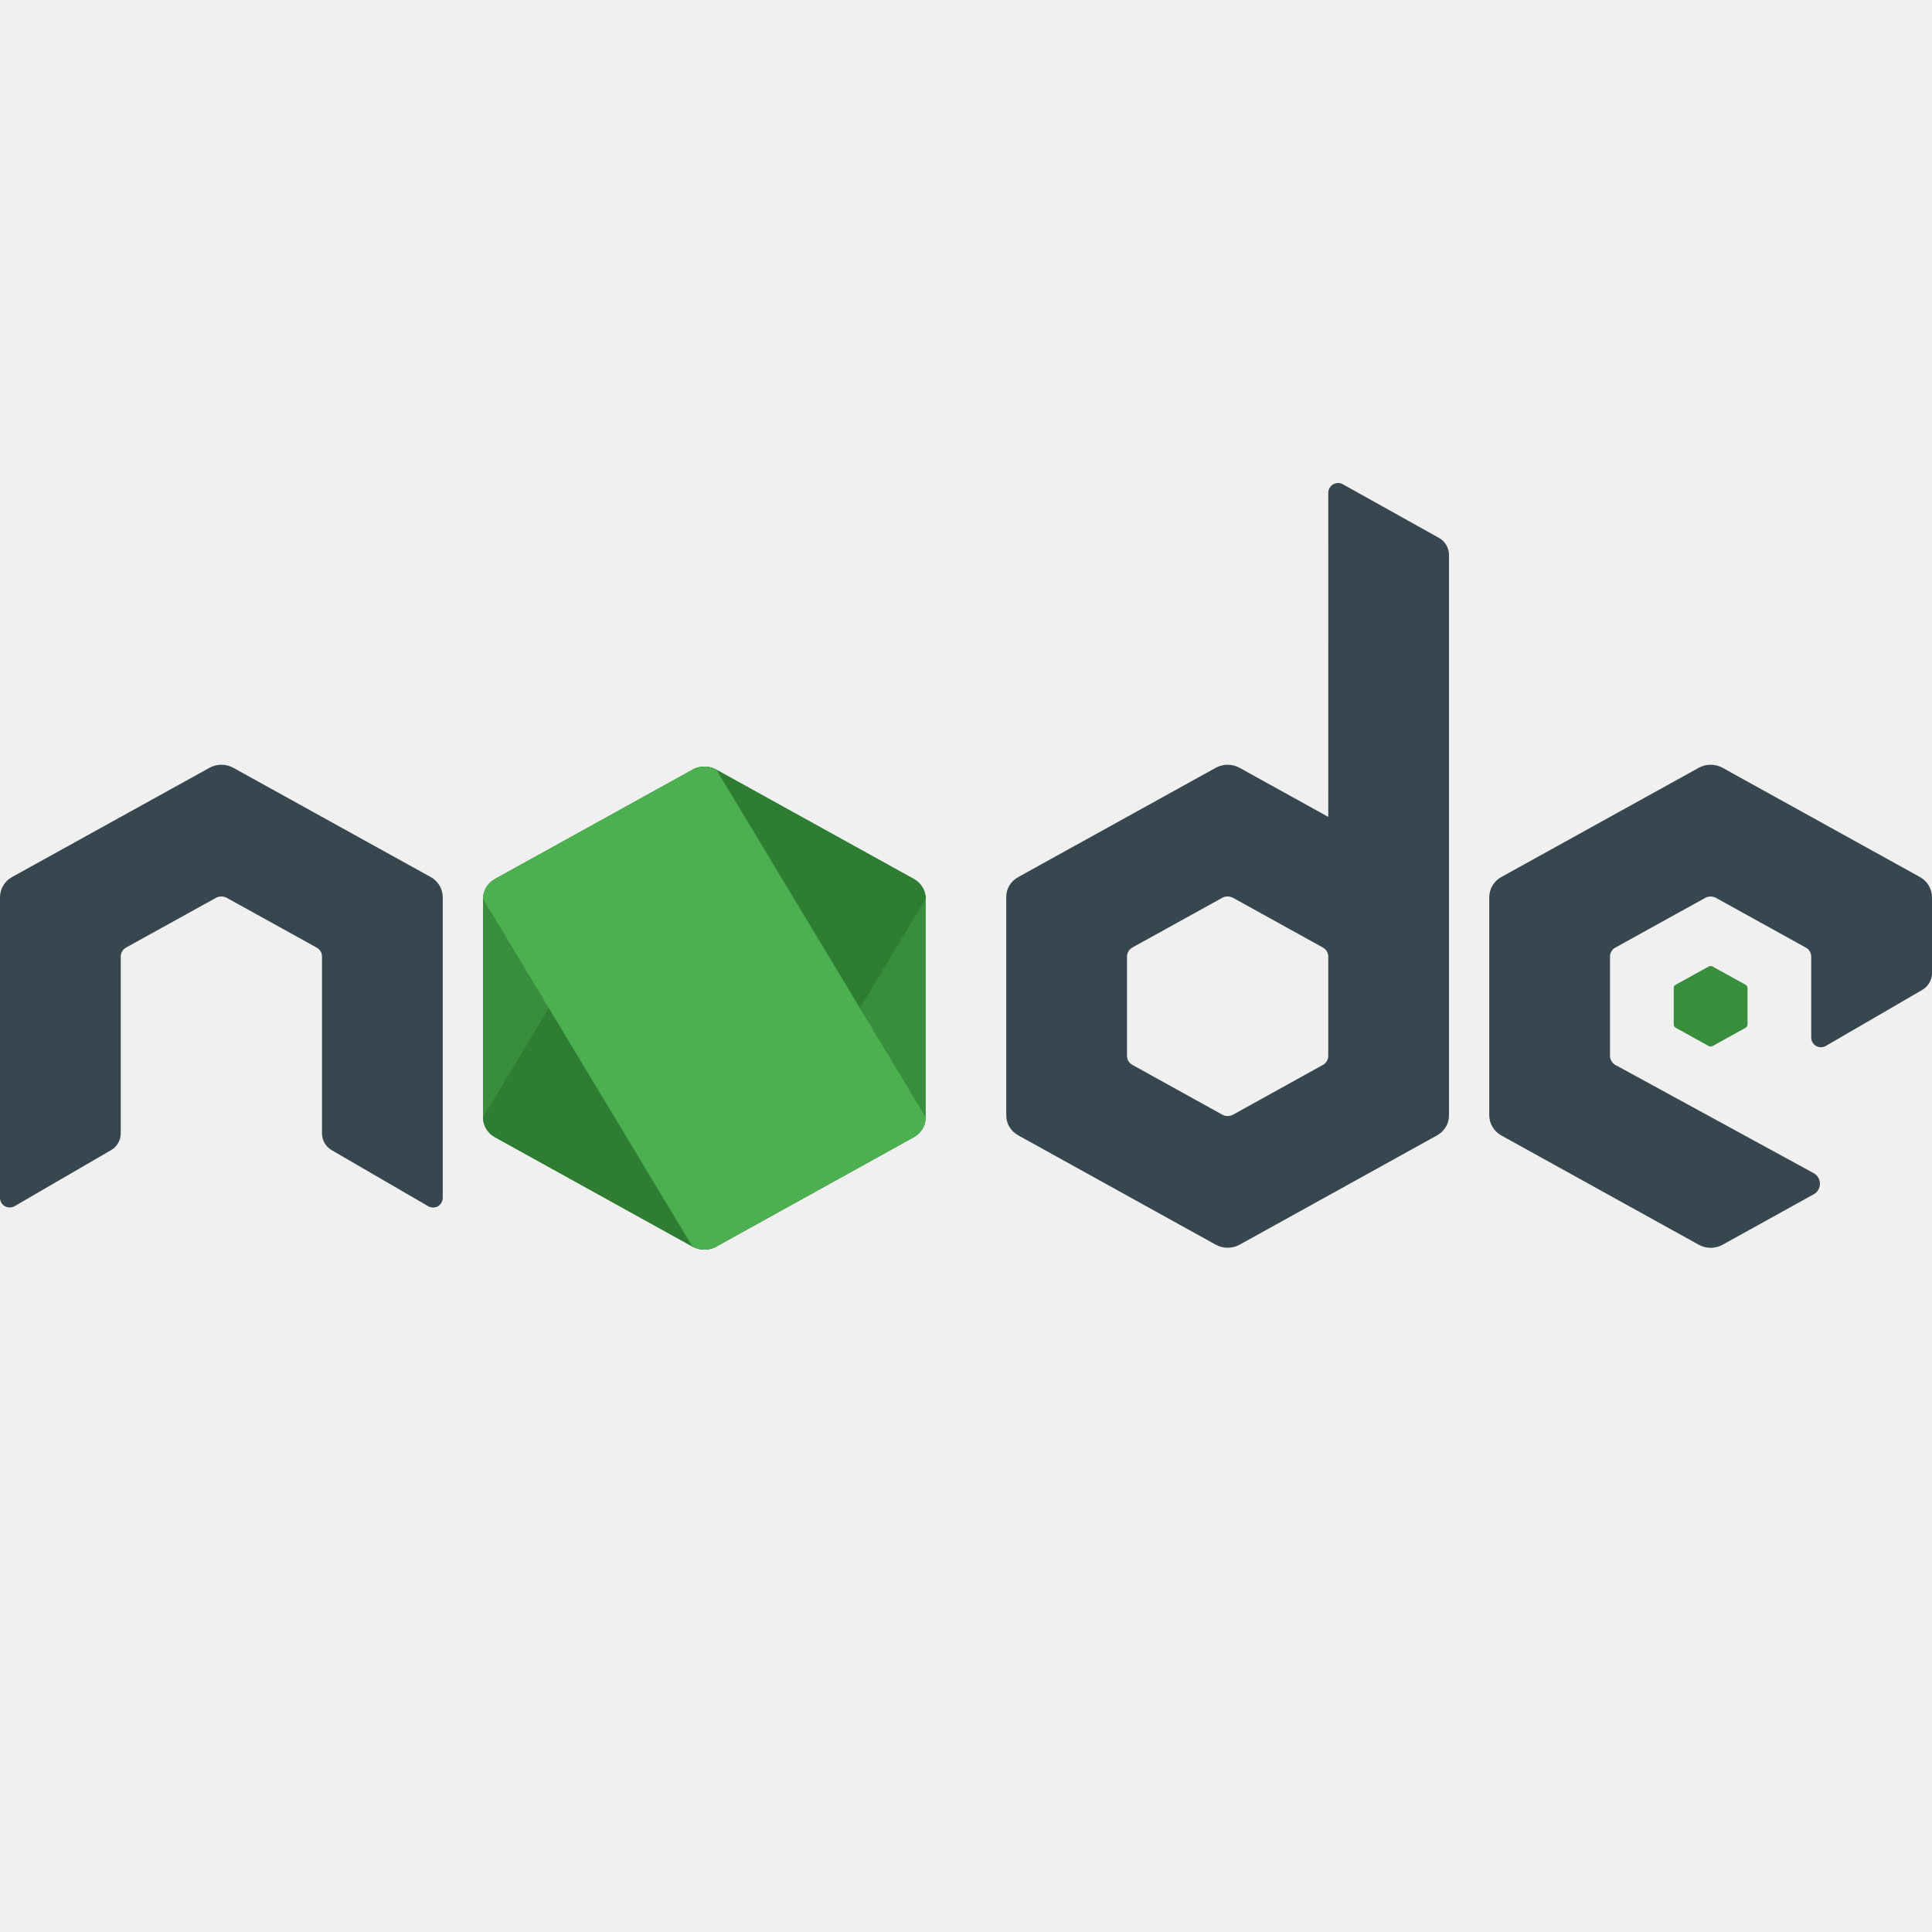
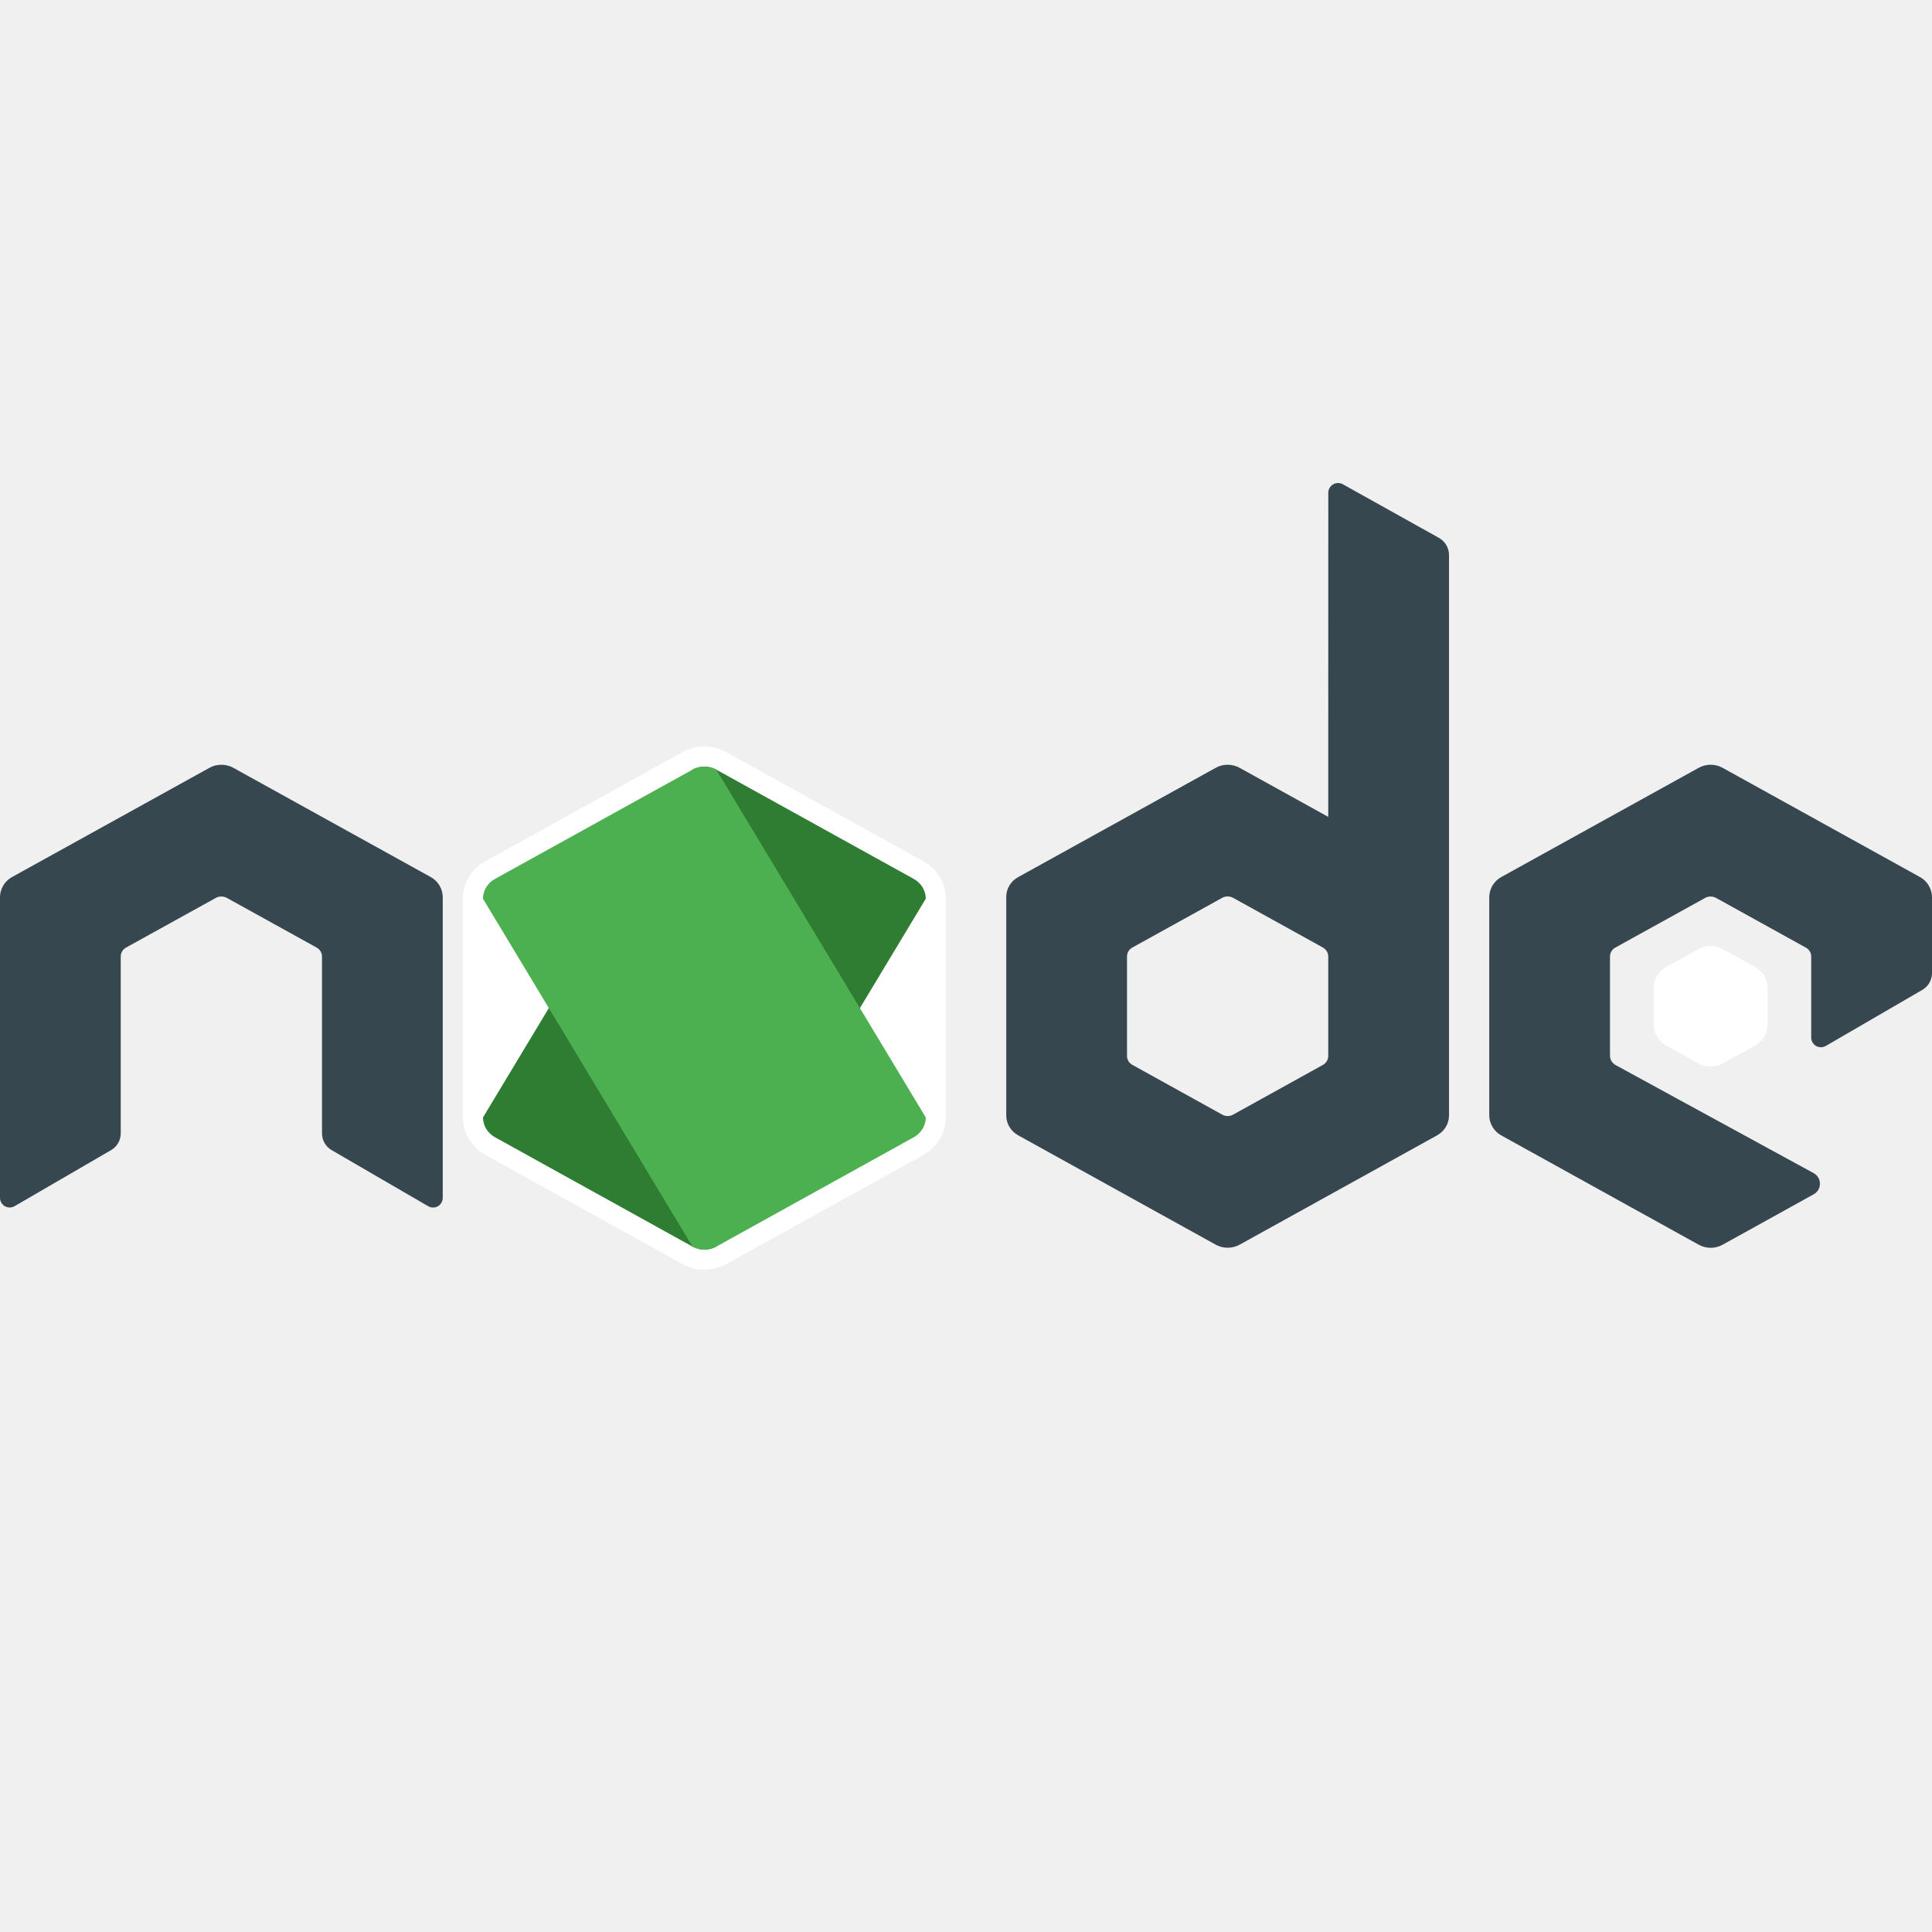
<svg xmlns="http://www.w3.org/2000/svg" viewBox="0 0 48 48" width="48px" height="48px">
-   <path fill="#388e3c" d="M17.204 19.122l-4.907 2.715C12.113 21.938 12 22.126 12 22.329v5.433c0 .203.113.39.297.492l4.908 2.717c.183.101.41.101.593 0l4.907-2.717C22.887 28.152 23 27.965 23 27.762v-5.433c0-.203-.113-.39-.297-.492l-4.906-2.715c-.092-.051-.195-.076-.297-.076-.103 0-.205.025-.297.076M42.451 24.013l-.818.452c-.031.017-.049.048-.049.082v.906c0 .034.019.065.049.082l.818.453c.031.017.068.017.099 0l.818-.453c.03-.017.049-.048.049-.082v-.906c0-.034-.019-.065-.05-.082l-.818-.452C42.534 24.004 42.517 24 42.5 24S42.466 24.004 42.451 24.013" />
+   <path fill="white" stroke="white" d="M17.204 19.122l-4.907 2.715C12.113 21.938 12 22.126 12 22.329v5.433c0 .203.113.39.297.492l4.908 2.717c.183.101.41.101.593 0l4.907-2.717C22.887 28.152 23 27.965 23 27.762v-5.433c0-.203-.113-.39-.297-.492l-4.906-2.715c-.092-.051-.195-.076-.297-.076-.103 0-.205.025-.297.076M42.451 24.013l-.818.452c-.031.017-.049.048-.049.082v.906c0 .034.019.065.049.082l.818.453c.031.017.068.017.099 0l.818-.453c.03-.017.049-.048.049-.082v-.906c0-.034-.019-.065-.05-.082l-.818-.452C42.534 24.004 42.517 24 42.5 24S42.466 24.004 42.451 24.013" />
  <path fill="#37474f" d="M35.751,13.364l-2.389-1.333c-0.075-0.042-0.167-0.041-0.241,0.003 c-0.074,0.044-0.12,0.123-0.12,0.209L33,20.295l-2.203-1.219C30.705,19.025,30.602,19,30.5,19c-0.102,0-0.205,0.025-0.297,0.076 h0.001l-4.907,2.715C25.113,21.892,25,22.08,25,22.282v5.433c0,0.203,0.113,0.39,0.297,0.492l4.908,2.717 c0.183,0.101,0.41,0.101,0.593,0l4.907-2.717C35.887,28.106,36,27.918,36,27.715V13.788C36,13.612,35.904,13.45,35.751,13.364z M32.866,26.458l-2.23,1.235c-0.083,0.046-0.186,0.046-0.269,0l-2.231-1.235C28.051,26.412,28,26.326,28,26.234v-2.47 c0-0.092,0.051-0.177,0.135-0.224l2.231-1.234h-0.001c0.042-0.023,0.088-0.034,0.135-0.034c0.047,0,0.093,0.012,0.135,0.034 l2.23,1.234C32.949,23.587,33,23.673,33,23.765v2.47C33,26.326,32.949,26.412,32.866,26.458z" />
  <path fill="#2e7d32" d="M17.204,19.122L12,27.762c0,0.203,0.113,0.39,0.297,0.492l4.908,2.717 c0.183,0.101,0.41,0.101,0.593,0L23,22.329c0-0.203-0.113-0.39-0.297-0.492l-4.906-2.715c-0.092-0.051-0.195-0.076-0.297-0.076 c-0.103,0-0.205,0.025-0.297,0.076" />
  <path fill="#4caf50" d="M17.204,19.122l-4.907,2.715C12.113,21.938,12,22.126,12,22.329l5.204,8.642 c0.183,0.101,0.41,0.101,0.593,0l4.907-2.717C22.887,28.152,23,27.965,23,27.762l-5.203-8.64c-0.092-0.051-0.195-0.076-0.297-0.076 c-0.103,0-0.205,0.025-0.297,0.076" />
  <path fill="#37474f" d="M47.703 21.791l-4.906-2.715C42.705 19.025 42.602 19 42.5 19c-.102 0-.205.025-.297.076h.001l-4.907 2.715C37.114 21.892 37 22.084 37 22.294v5.411c0 .209.114.402.297.503l4.908 2.717c.184.102.409.102.593 0l2.263-1.253c.207-.115.206-.412-.002-.526l-4.924-2.687C40.052 26.412 40 26.325 40 26.231v-2.466c0-.092.05-.177.13-.221l2.235-1.236h-.001c.042-.023.088-.034.135-.034.047 0 .093.012.135.034l2.235 1.237c.08.044.13.129.13.221v2.012c0 .086.046.166.121.209.075.042.167.042.242-.001l2.398-1.393c.148-.086.24-.245.24-.417v-1.88C48 22.085 47.886 21.892 47.703 21.791zM10.703 21.791l-4.906-2.715C5.705 19.025 5.602 19 5.5 19c-.102 0-.205.025-.297.076h.001l-4.907 2.715C.114 21.892 0 22.084 0 22.294v7.465c0 .086.046.166.121.209.075.042.167.042.242-.001l2.398-1.393C2.909 28.488 3 28.329 3 28.157v-4.393c0-.092.05-.177.13-.221l2.235-1.236H5.365c.042-.023.088-.034.135-.034.047 0 .093.012.135.034l2.235 1.237C7.95 23.588 8 23.673 8 23.765v4.393c0 .172.091.331.24.417l2.398 1.393c.075.043.167.043.242.001C10.954 29.925 11 29.845 11 29.759v-7.464C11 22.085 10.886 21.892 10.703 21.791z" />
</svg>
